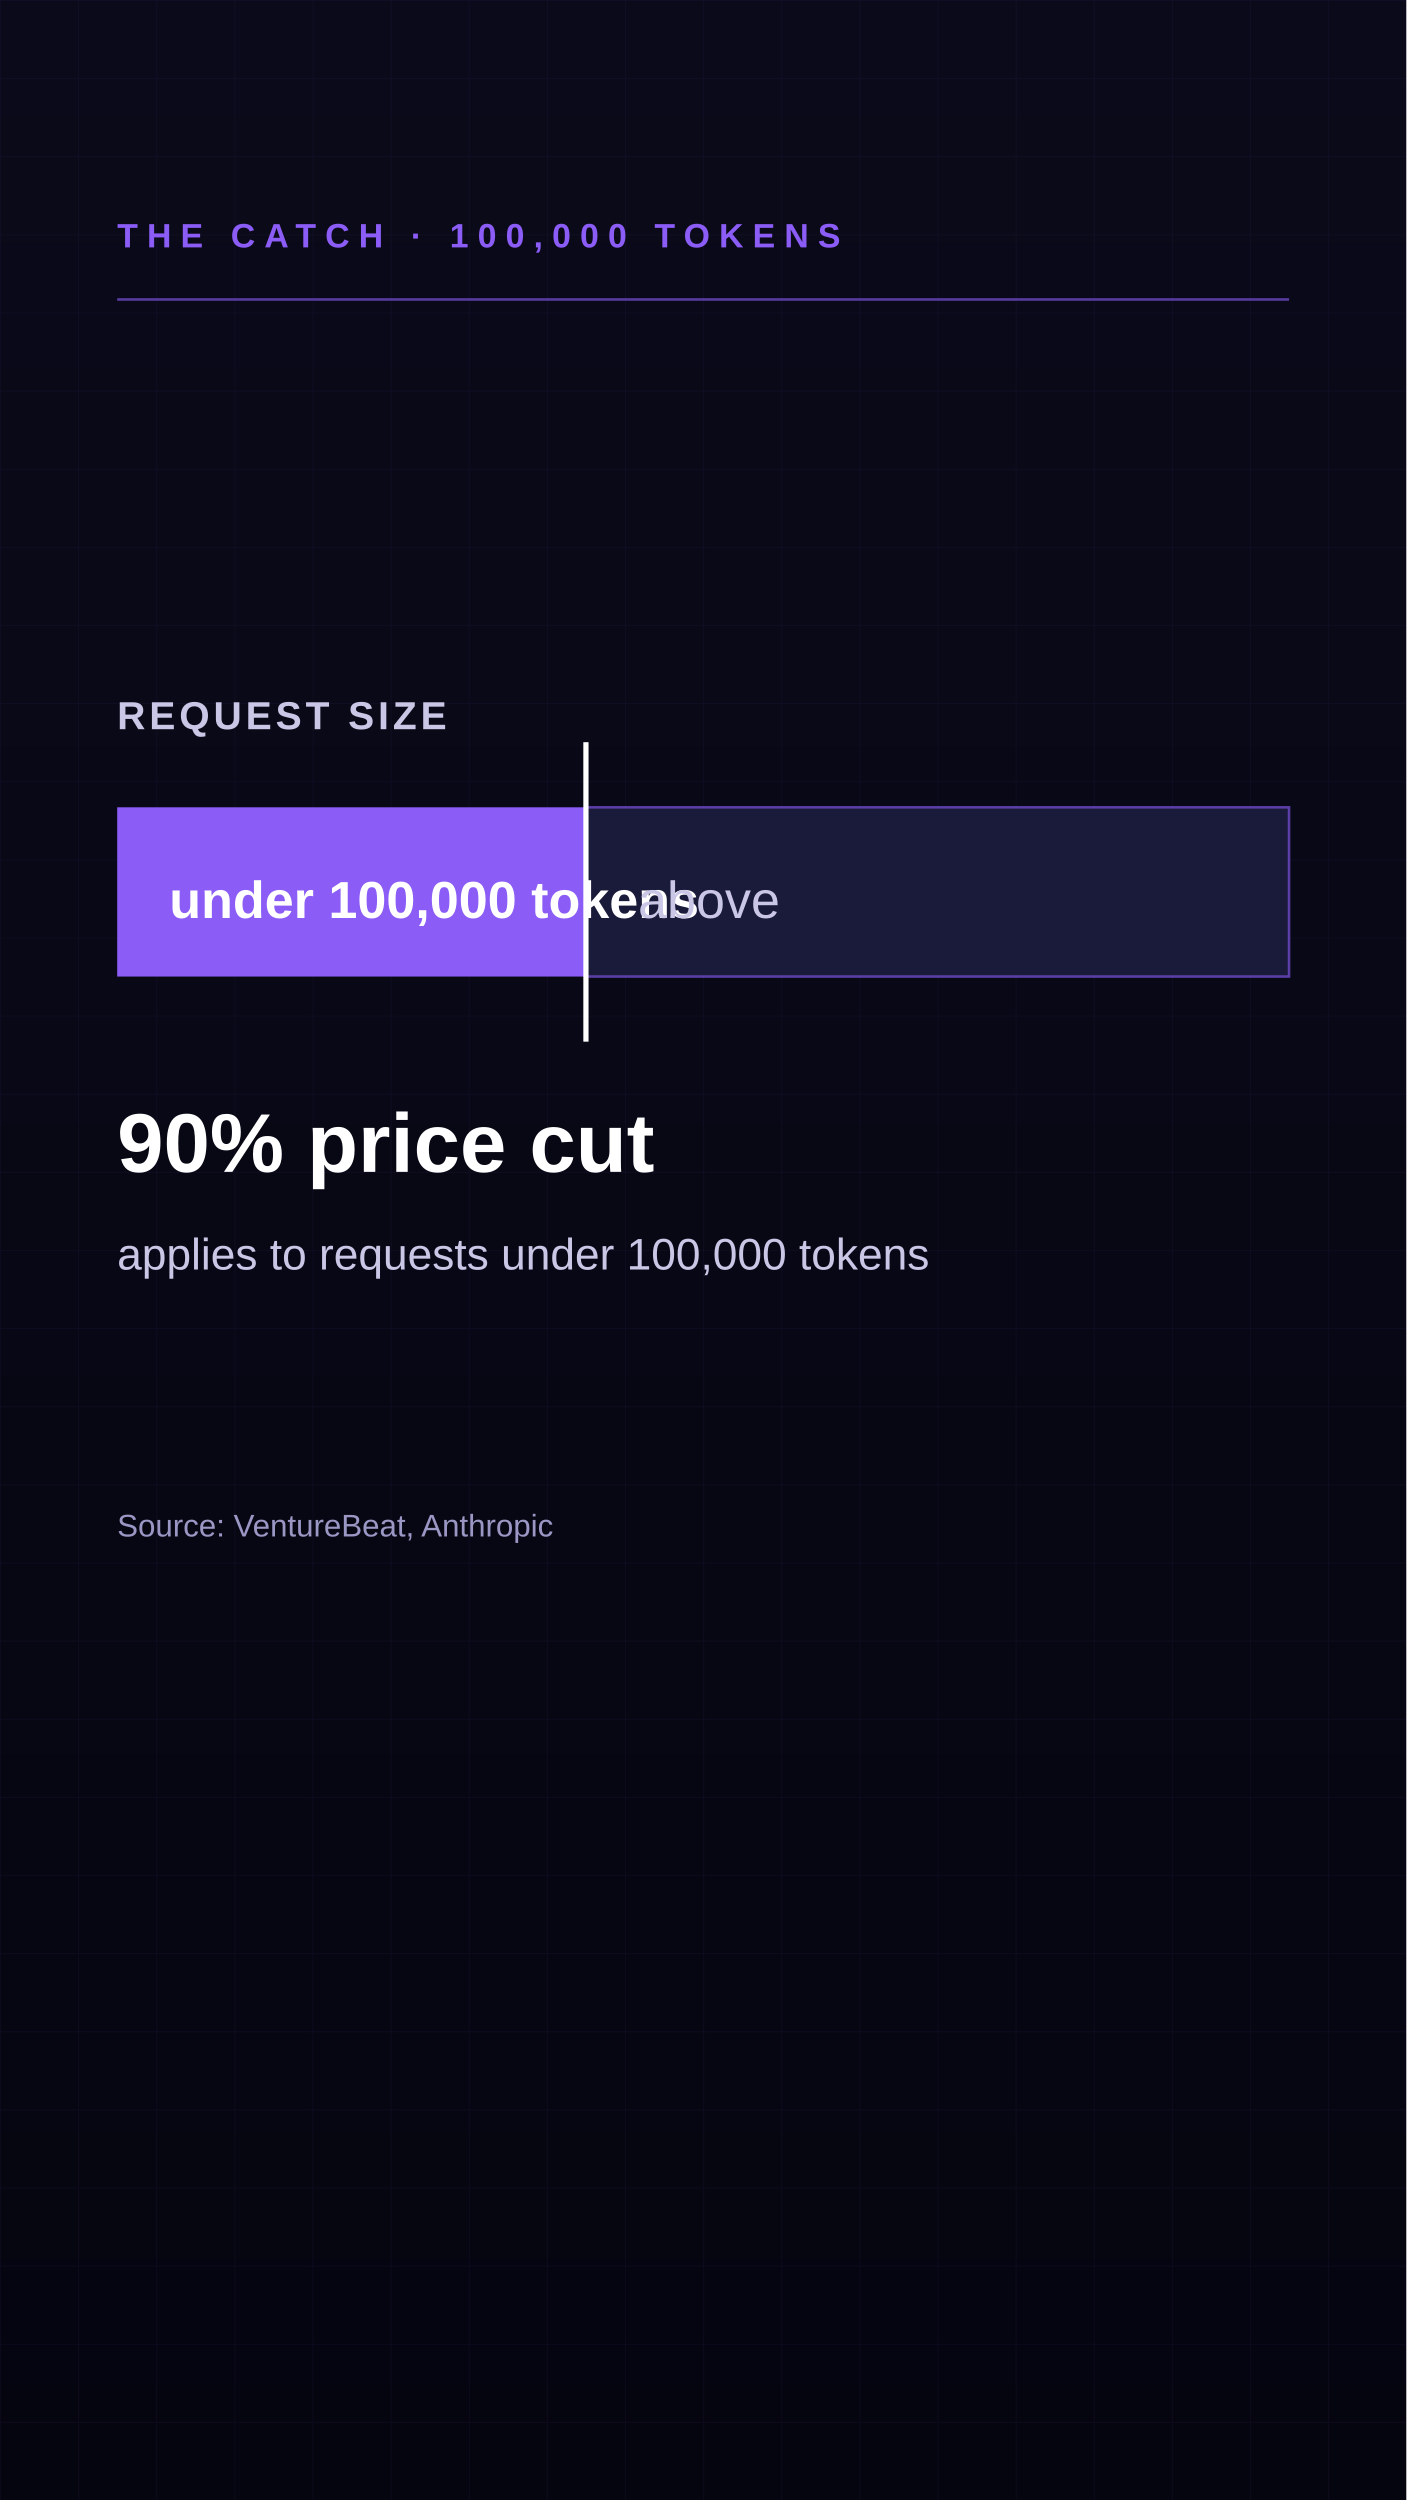
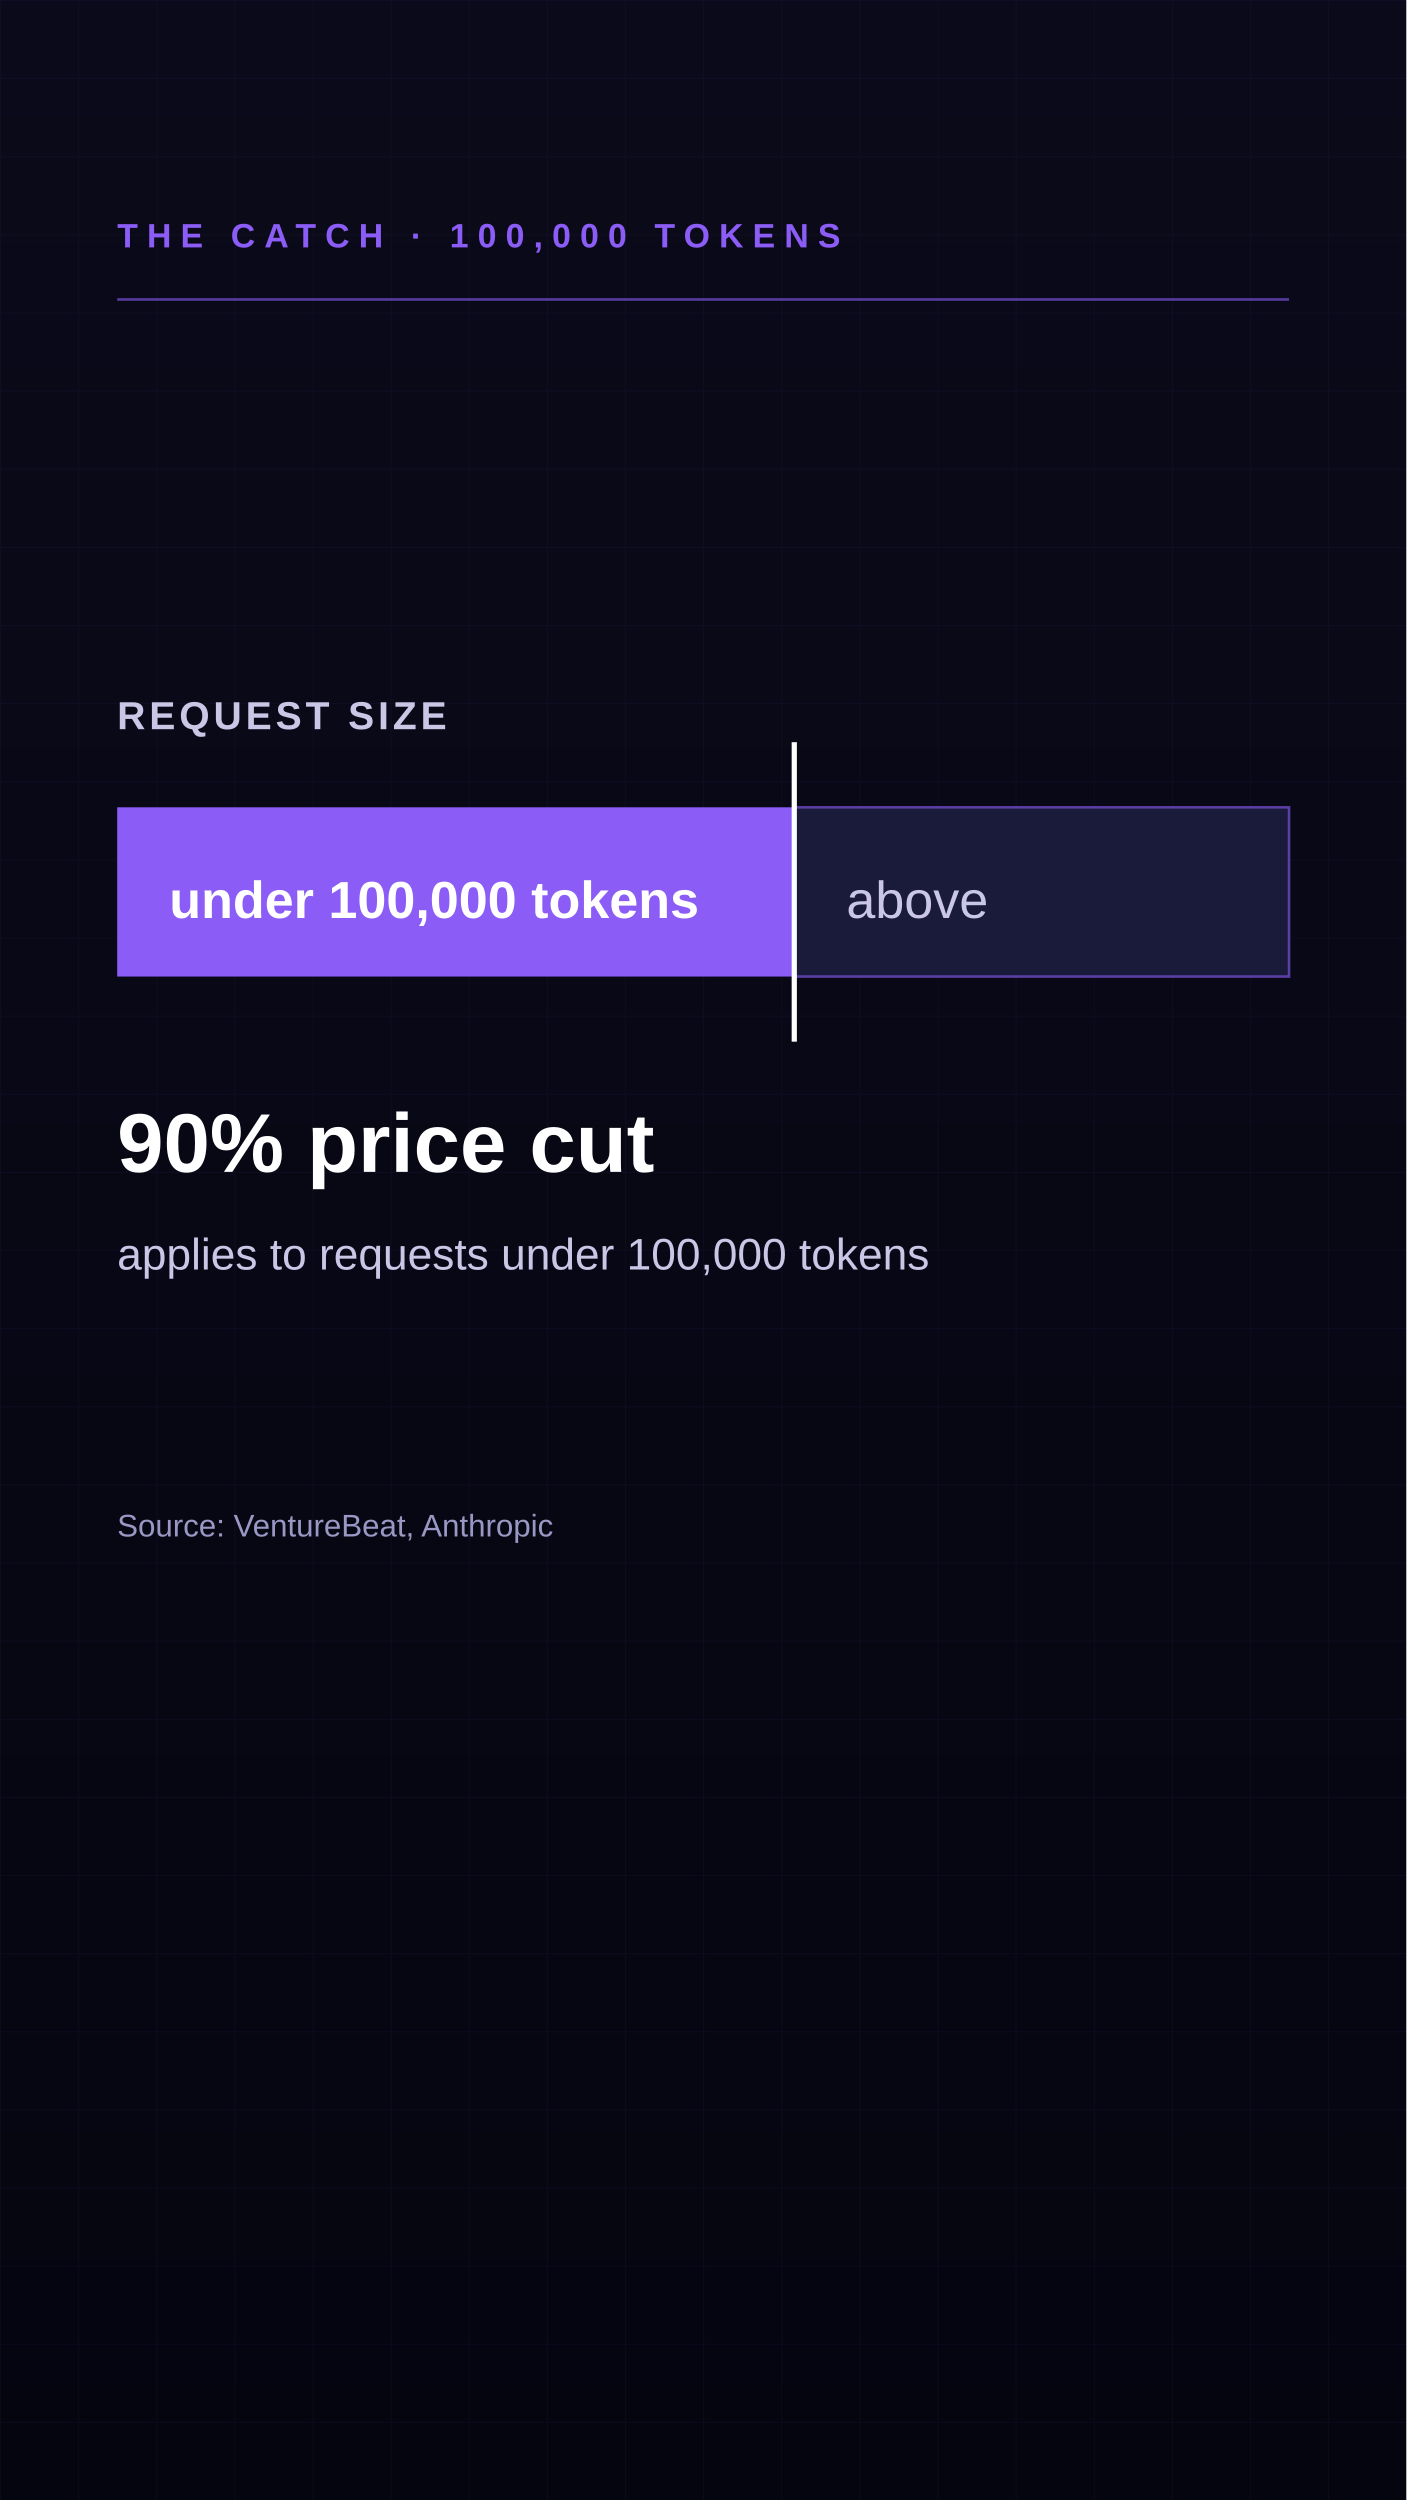
<svg xmlns="http://www.w3.org/2000/svg" width="1080" height="1920" viewBox="0 0 1080 1920">
  <defs>
    <linearGradient id="bg" x1="0" y1="0" x2="0" y2="1">
      <stop offset="0" stop-color="#0A0A1A" />
      <stop offset="1" stop-color="#050510" />
    </linearGradient>
    <pattern id="grid" width="60" height="60" patternUnits="userSpaceOnUse">
      <path d="M 60 0 L 0 0 0 60" fill="none" stroke="#8B5CF6" stroke-opacity="0.07" stroke-width="1" />
    </pattern>
  </defs>
  <rect width="1080" height="1920" fill="url(#bg)" />
  <rect width="1080" height="1920" fill="url(#grid)" />
  <text x="90" y="190" fill="#8B5CF6" font-family="Arial, sans-serif" font-size="26" font-weight="700" letter-spacing="7">THE CATCH · 100,000 TOKENS</text>
  <line x1="90" y1="230" x2="990" y2="230" stroke="#8B5CF6" stroke-opacity="0.6" stroke-width="2" />
-   <rect x="90" y="620" width="360" height="130" fill="#8B5CF6" />
-   <rect x="450" y="620" width="540" height="130" fill="#1A1A3A" stroke="#8B5CF6" stroke-opacity="0.6" stroke-width="2" />
-   <line x1="450" y1="570" x2="450" y2="800" stroke="#FFFFFF" stroke-width="4" />
+   <rect x="90" y="620" width="520" height="130" fill="#8B5CF6" />
+   <rect x="610" y="620" width="380" height="130" fill="#1A1A3A" stroke="#8B5CF6" stroke-opacity="0.6" stroke-width="2" />
+   <line x1="610" y1="570" x2="610" y2="800" stroke="#FFFFFF" stroke-width="4" />
  <text x="90" y="560" fill="#C9C6E6" font-family="Arial, sans-serif" font-size="30" letter-spacing="3" font-weight="700">REQUEST SIZE</text>
  <text x="130" y="705" fill="#FFFFFF" font-family="Arial, sans-serif" font-size="40" font-weight="700">under 100,000 tokens</text>
-   <text x="490" y="705" fill="#C9C6E6" font-family="Arial, sans-serif" font-size="40">above</text>
+   <text x="650" y="705" fill="#C9C6E6" font-family="Arial, sans-serif" font-size="40">above</text>
  <text x="90" y="900" fill="#FFFFFF" font-family="Arial, sans-serif" font-size="64" font-weight="700">90% price cut</text>
  <text x="90" y="975" fill="#C9C6E6" font-family="Arial, sans-serif" font-size="34">applies to requests under 100,000 tokens</text>
  <text x="90" y="1180" fill="#9A97C4" font-family="Arial, sans-serif" font-size="24">Source: VentureBeat, Anthropic</text>
</svg>
